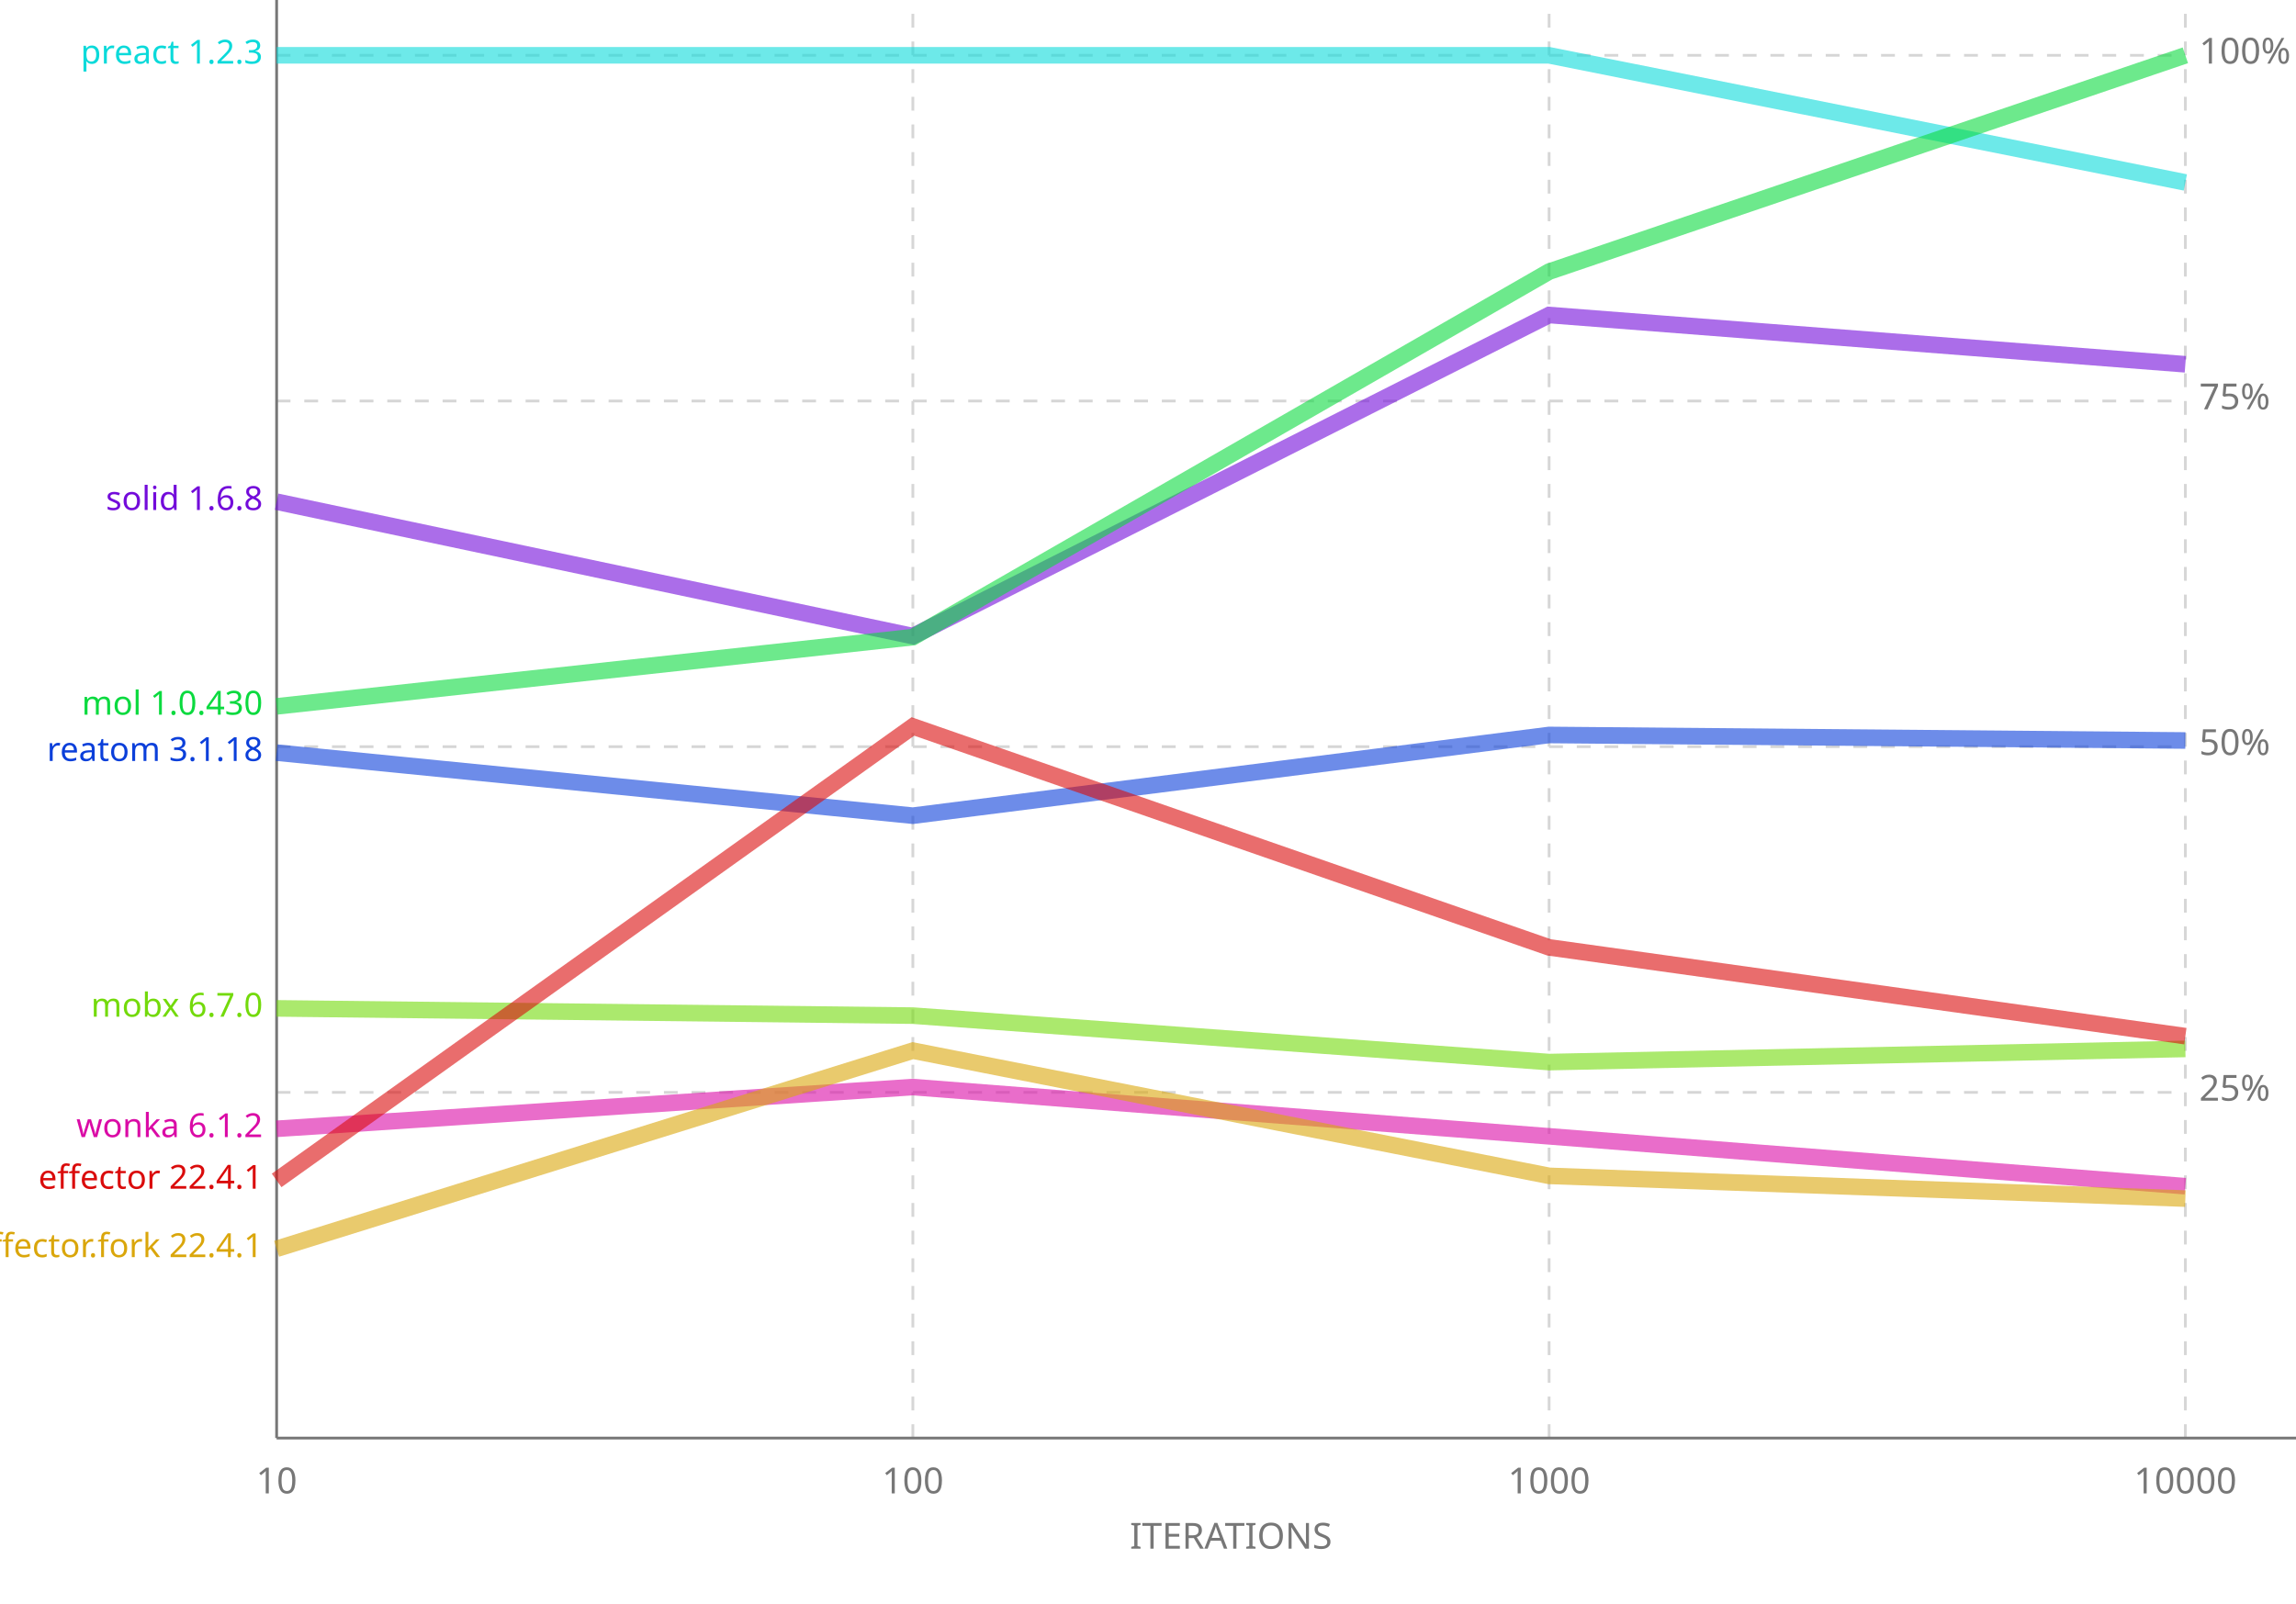
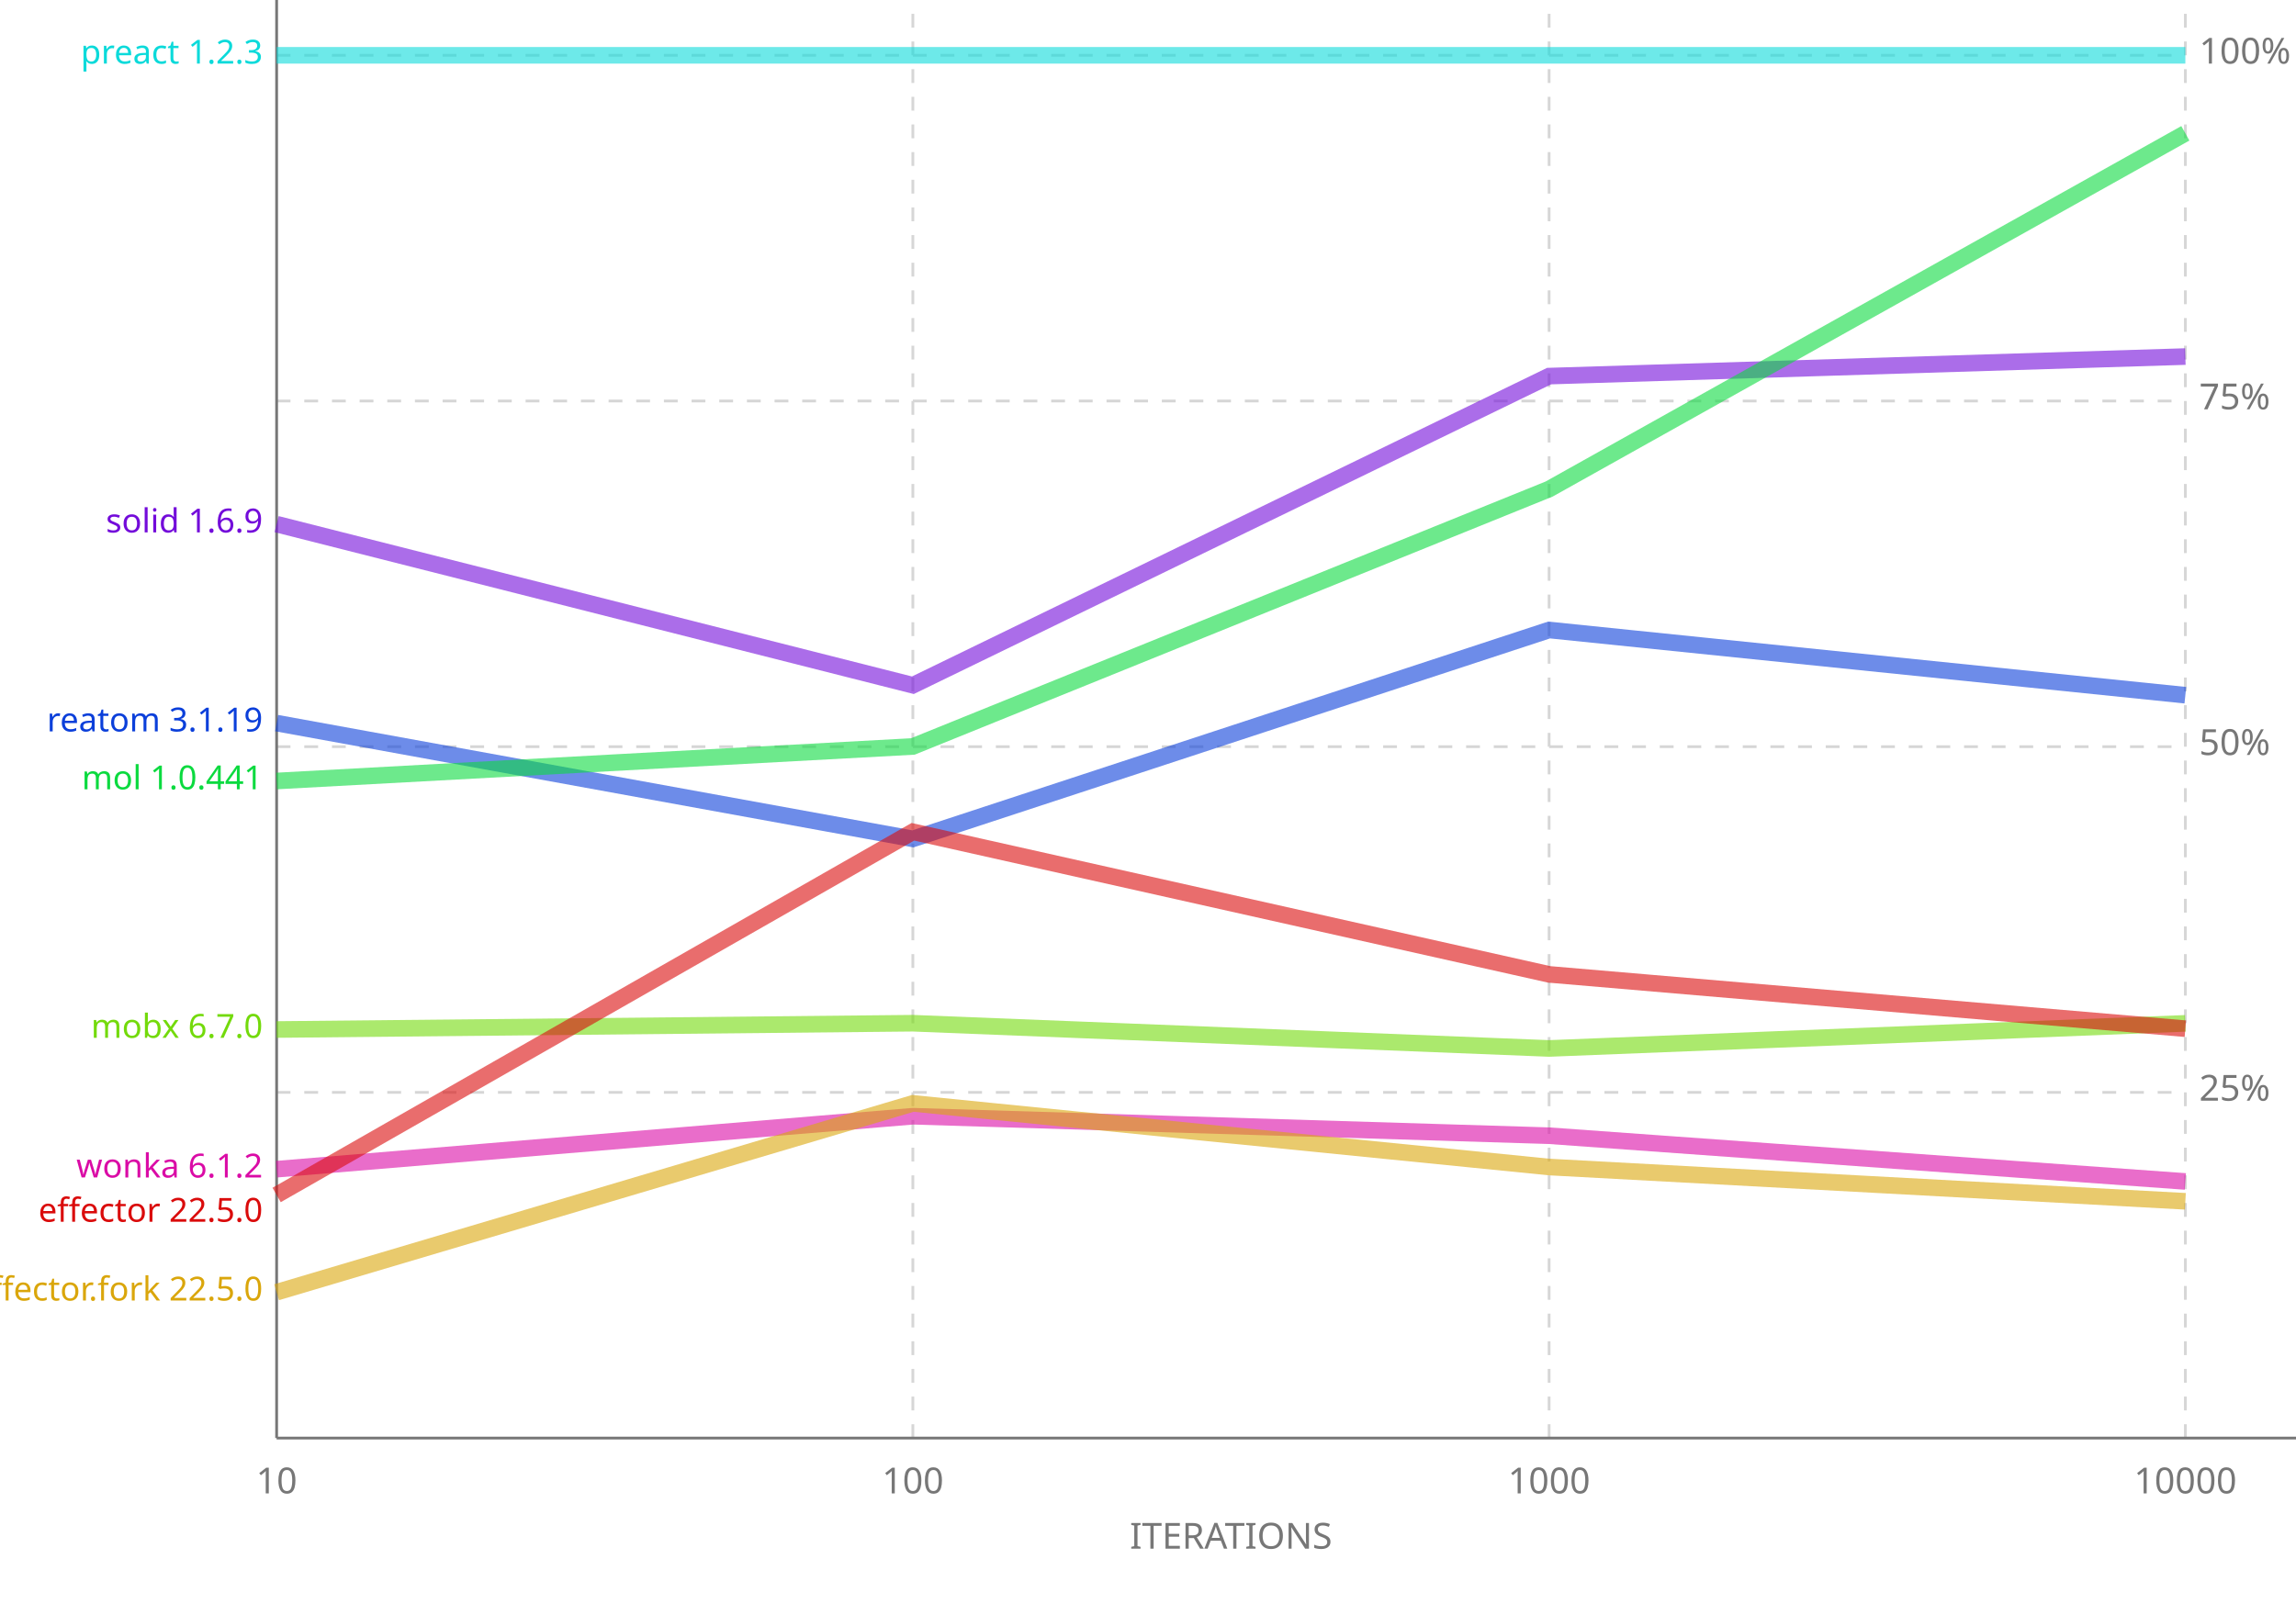
<svg xmlns="http://www.w3.org/2000/svg" id="bench-chart" viewBox="0 0 830 580">
  <style>
    #bench-chart .grid {
      stroke: #777777;
      stroke-width: 1;
    }

    #bench-chart .dashed {
      stroke: #777777;
      opacity: 0.3;
      stroke-width: 1;
      stroke-dasharray: 5, 5;
    }

    #bench-chart .labels {
      fill: #777777;
      font-size: 13px;
      font-family: sans-serif;
    }

    #bench-chart .x-labels {
      text-anchor: middle;
    }

    #bench-chart .y-labels {
      text-anchor: start;
    }

    #bench-chart .lib-label {
      font-size: 12px;
      font-family: sans-serif;
      text-anchor: end;
    }

    #bench-chart .line-med {
      stroke-width: 6;
      opacity: 0.6;
    }
  </style>
  <g class="grid">
    <line x1="100" y1="520" x2="830" y2="520" />
    <line x1="100" y1="520" x2="100" y2="0" />
  </g>
  <g class="dashed">
    <line x1="330" y1="520" x2="330" y2="0" />
    <line x1="560" y1="520" x2="560" y2="0" />
    <line x1="790" y1="520" x2="790" y2="0" />
    <line x1="100" y1="20" x2="790" y2="20" />
    <line x1="100" y1="145" x2="790" y2="145" />
    <line x1="100" y1="270" x2="790" y2="270" />
    <line x1="100" y1="395" x2="790" y2="395" />
  </g>
  <g class="labels x-labels">
    <text x="100" y="540">10</text>
    <text x="330" y="540">100</text>
    <text x="560" y="540">1000</text>
    <text x="790" y="540">10000</text>
    <text x="445" y="560">ITERATIONS</text>
  </g>
  <g class="labels y-labels">
    <text x="795" y="23">100%</text>
    <text x="795" y="148">75%</text>
    <text x="795" y="273">50%</text>
    <text x="795" y="398">25%</text>
  </g>
  <g>
    <text class="lib-label" x="95" y="23" fill="hsl(180, 90%, 45%)">preact 1.2.3</text>
-     <polyline class="line-med" fill="none" stroke="hsl(180, 90%, 45%)" points="100,20 330,20 560,20 790,65.968" />
+     <polyline class="line-med" fill="none" stroke="hsl(180, 90%, 45%)" points="100,20 330,20 560,20 790,20" />
  </g>
  <g>
-     <text class="lib-label" x="95" y="184.41" fill="hsl(270, 90%, 45%)">solid 1.6.8</text>
-     <polyline class="line-med" fill="none" stroke="hsl(270, 90%, 45%)" points="100,181.41 330,230.021 560,113.909 790,131.724" />
+     <text class="lib-label" x="95" y="192.523" fill="hsl(270, 90%, 45%)">solid 1.6.9</text>
+     <polyline class="line-med" fill="none" stroke="hsl(270, 90%, 45%)" points="100,189.523 330,247.786 560,135.998 790,128.927" />
  </g>
  <g>
-     <text class="lib-label" x="95" y="258.42" fill="hsl(135, 90%, 45%)">mol 1.0.430</text>
-     <polyline class="line-med" fill="none" stroke="hsl(135, 90%, 45%)" points="100,255.42 330,230.39 560,98.208 790,20" />
+     <text class="lib-label" x="95" y="264.472" fill="hsl(225, 90%, 45%)">reatom 3.1.19</text>
+     <polyline class="line-med" fill="none" stroke="hsl(225, 90%, 45%)" points="100,261.472 330,303.335 560,227.802 790,251.387" />
  </g>
  <g>
-     <text class="lib-label" x="95" y="275.151" fill="hsl(225, 90%, 45%)">reatom 3.1.18</text>
-     <polyline class="line-med" fill="none" stroke="hsl(225, 90%, 45%)" points="100,272.151 330,294.951 560,265.763 790,267.76" />
+     <text class="lib-label" x="95" y="285.407" fill="hsl(135, 90%, 45%)">mol 1.0.441</text>
+     <polyline class="line-med" fill="none" stroke="hsl(135, 90%, 45%)" points="100,282.407 330,269.918 560,176.841 790,48.205" />
  </g>
  <g>
-     <text class="lib-label" x="95" y="367.629" fill="hsl(90, 90%, 45%)">mobx 6.7.0</text>
-     <polyline class="line-med" fill="none" stroke="hsl(90, 90%, 45%)" points="100,364.629 330,367.247 560,384.049 790,379.285" />
+     <text class="lib-label" x="95" y="375.271" fill="hsl(90, 90%, 45%)">mobx 6.7.0</text>
+     <polyline class="line-med" fill="none" stroke="hsl(90, 90%, 45%)" points="100,372.271 330,369.993 560,379.117 790,370.041" />
  </g>
  <g>
-     <text class="lib-label" x="95" y="411.174" fill="hsl(315, 90%, 45%)">wonka 6.1.2</text>
-     <polyline class="line-med" fill="none" stroke="hsl(315, 90%, 45%)" points="100,408.174 330,393.081 560,410.893 790,428.929" />
+     <text class="lib-label" x="95" y="425.779" fill="hsl(315, 90%, 45%)">wonka 6.1.2</text>
+     <polyline class="line-med" fill="none" stroke="hsl(315, 90%, 45%)" points="100,422.779 330,403.626 560,410.671 790,427.211" />
  </g>
  <g>
-     <text class="lib-label" x="95" y="429.839" fill="hsl(0, 90%, 45%)">effector 22.4.1</text>
-     <polyline class="line-med" fill="none" stroke="hsl(0, 90%, 45%)" points="100,426.839 330,262.678 560,342.573 790,374.672" />
+     <text class="lib-label" x="95" y="441.779" fill="hsl(0, 90%, 45%)">effector 22.5.0</text>
+     <polyline class="line-med" fill="none" stroke="hsl(0, 90%, 45%)" points="100,432.1 330,300.768 560,352.333 790,371.971" />
  </g>
  <g>
-     <text class="lib-label" x="95" y="454.566" fill="hsl(45, 90%, 45%)">effector.fork 22.4.1</text>
-     <polyline class="line-med" fill="none" stroke="hsl(45, 90%, 45%)" points="100,451.566 330,379.908 560,425.188 790,433.411" />
+     <text class="lib-label" x="95" y="470.26" fill="hsl(45, 90%, 45%)">effector.fork 22.5.0</text>
+     <polyline class="line-med" fill="none" stroke="hsl(45, 90%, 45%)" points="100,467.26 330,398.974 560,421.991 790,434.388" />
  </g>
</svg>
